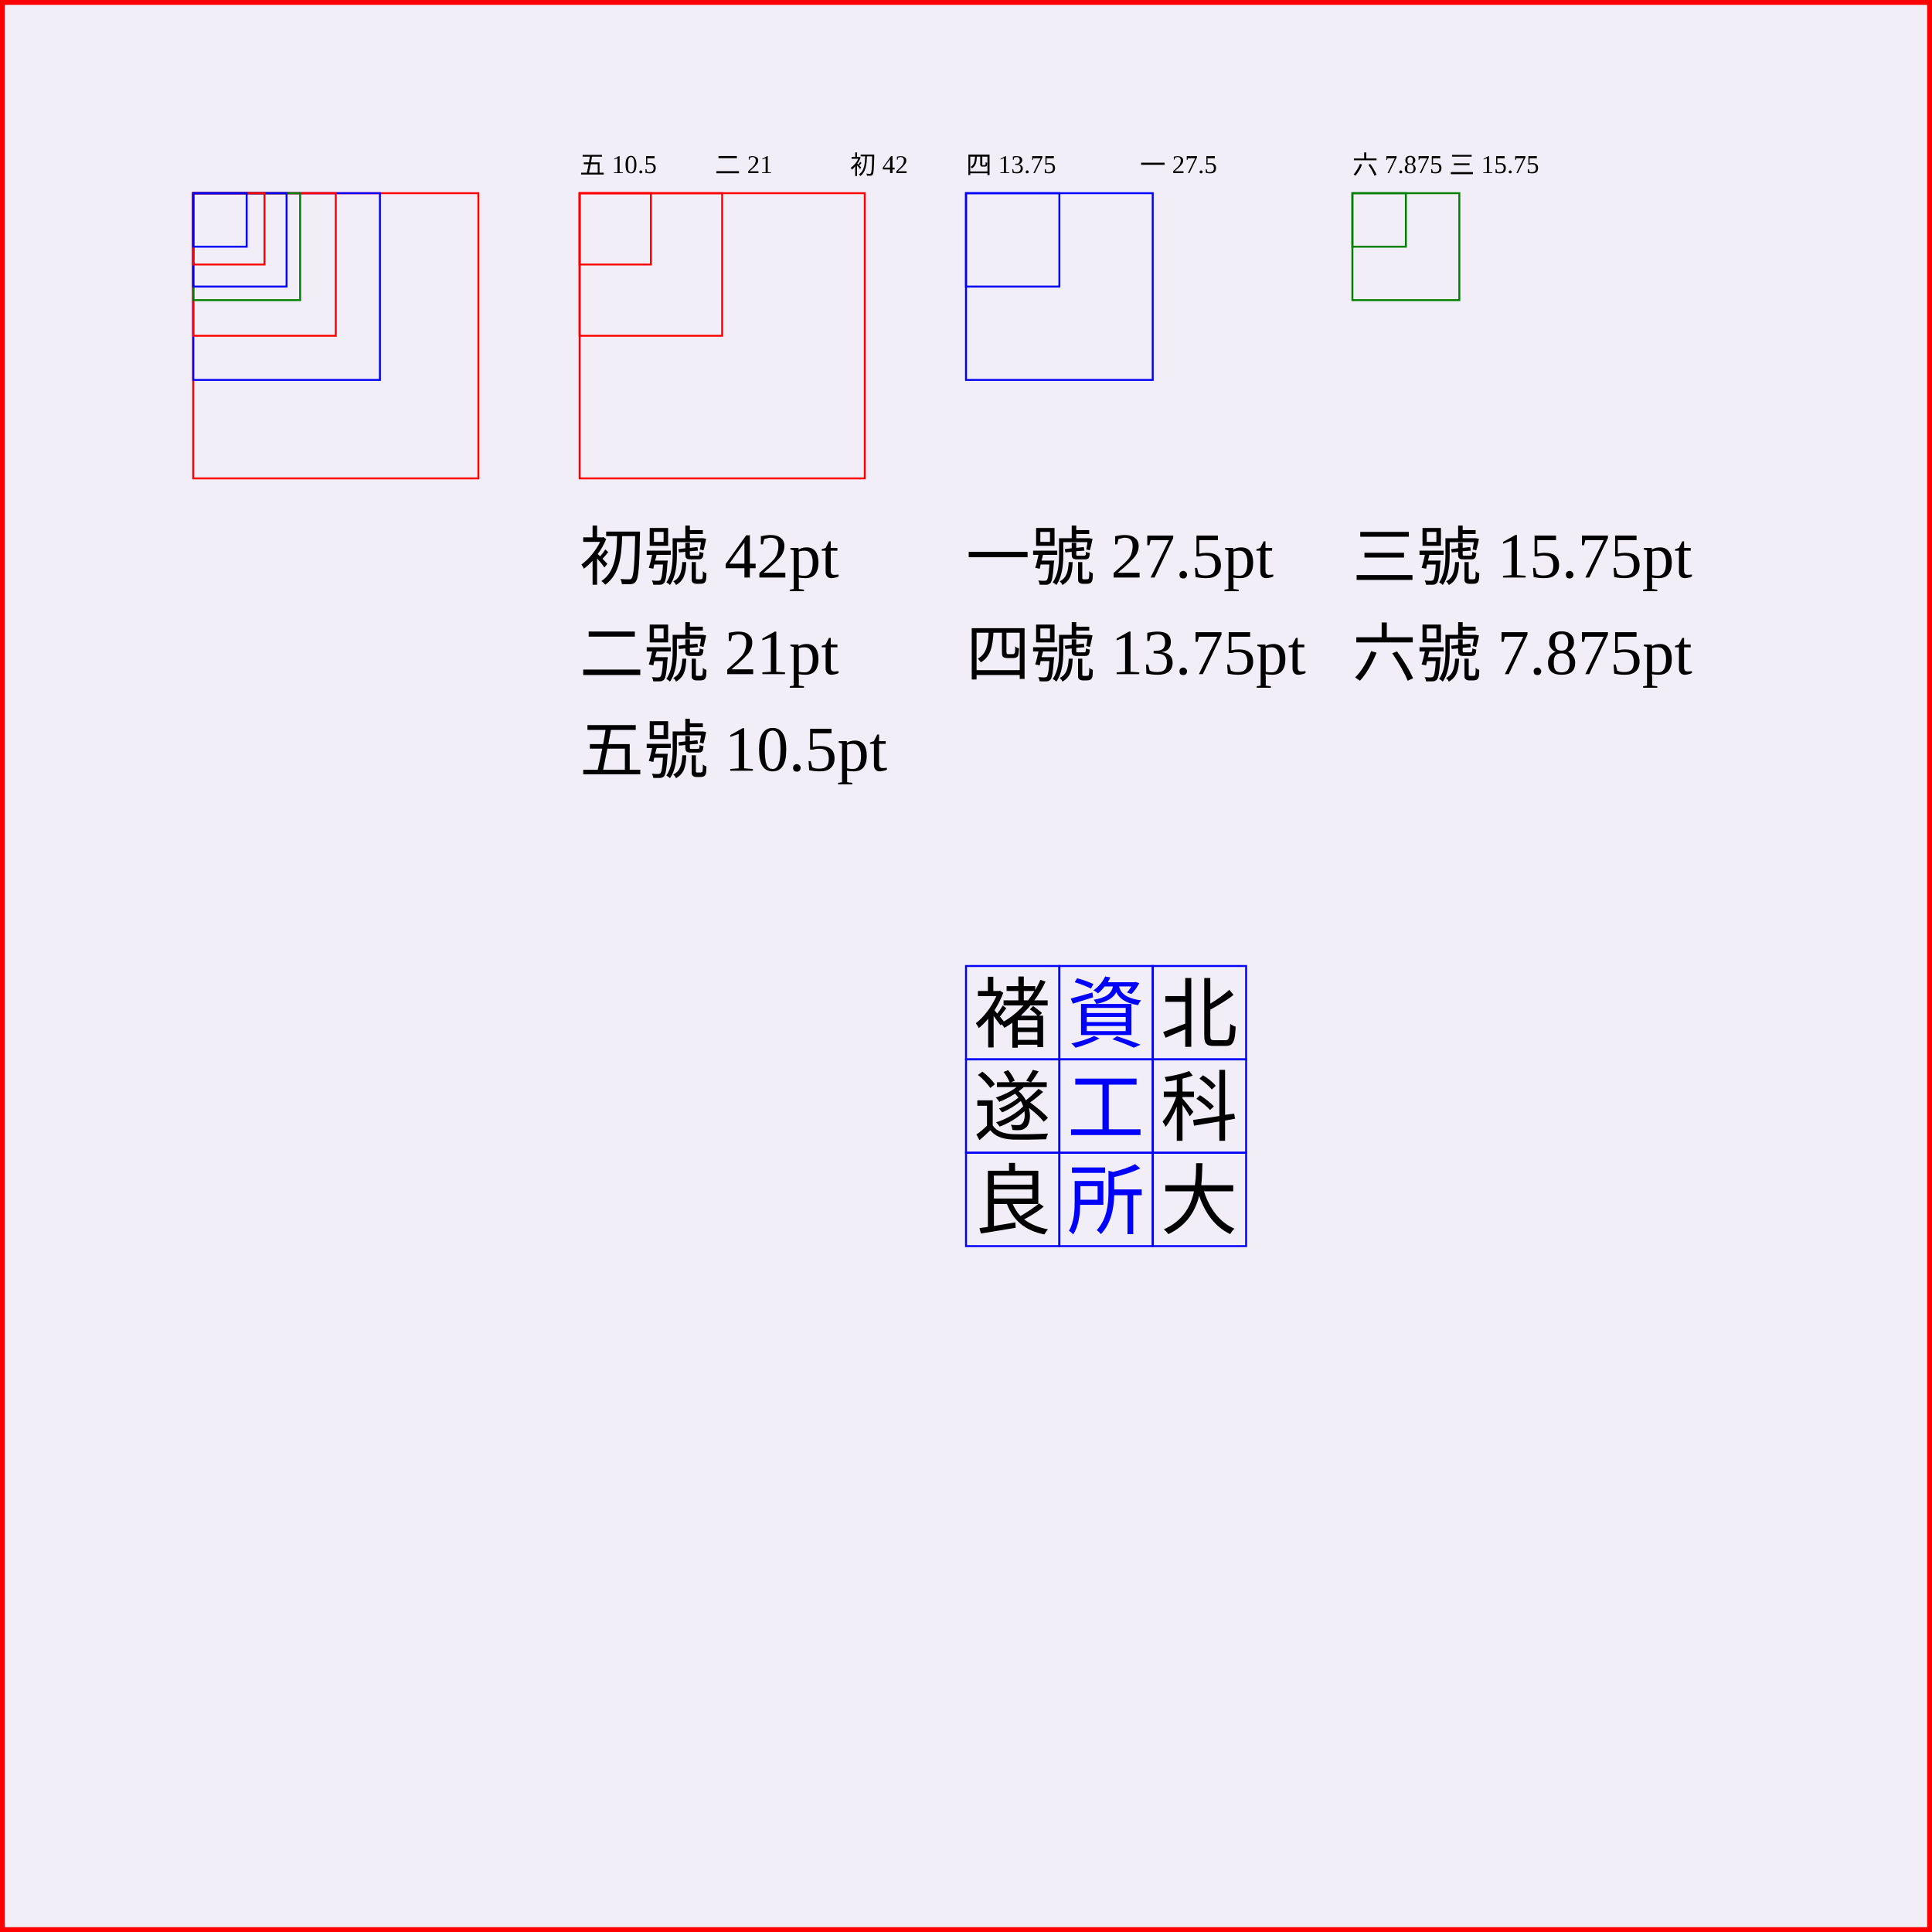
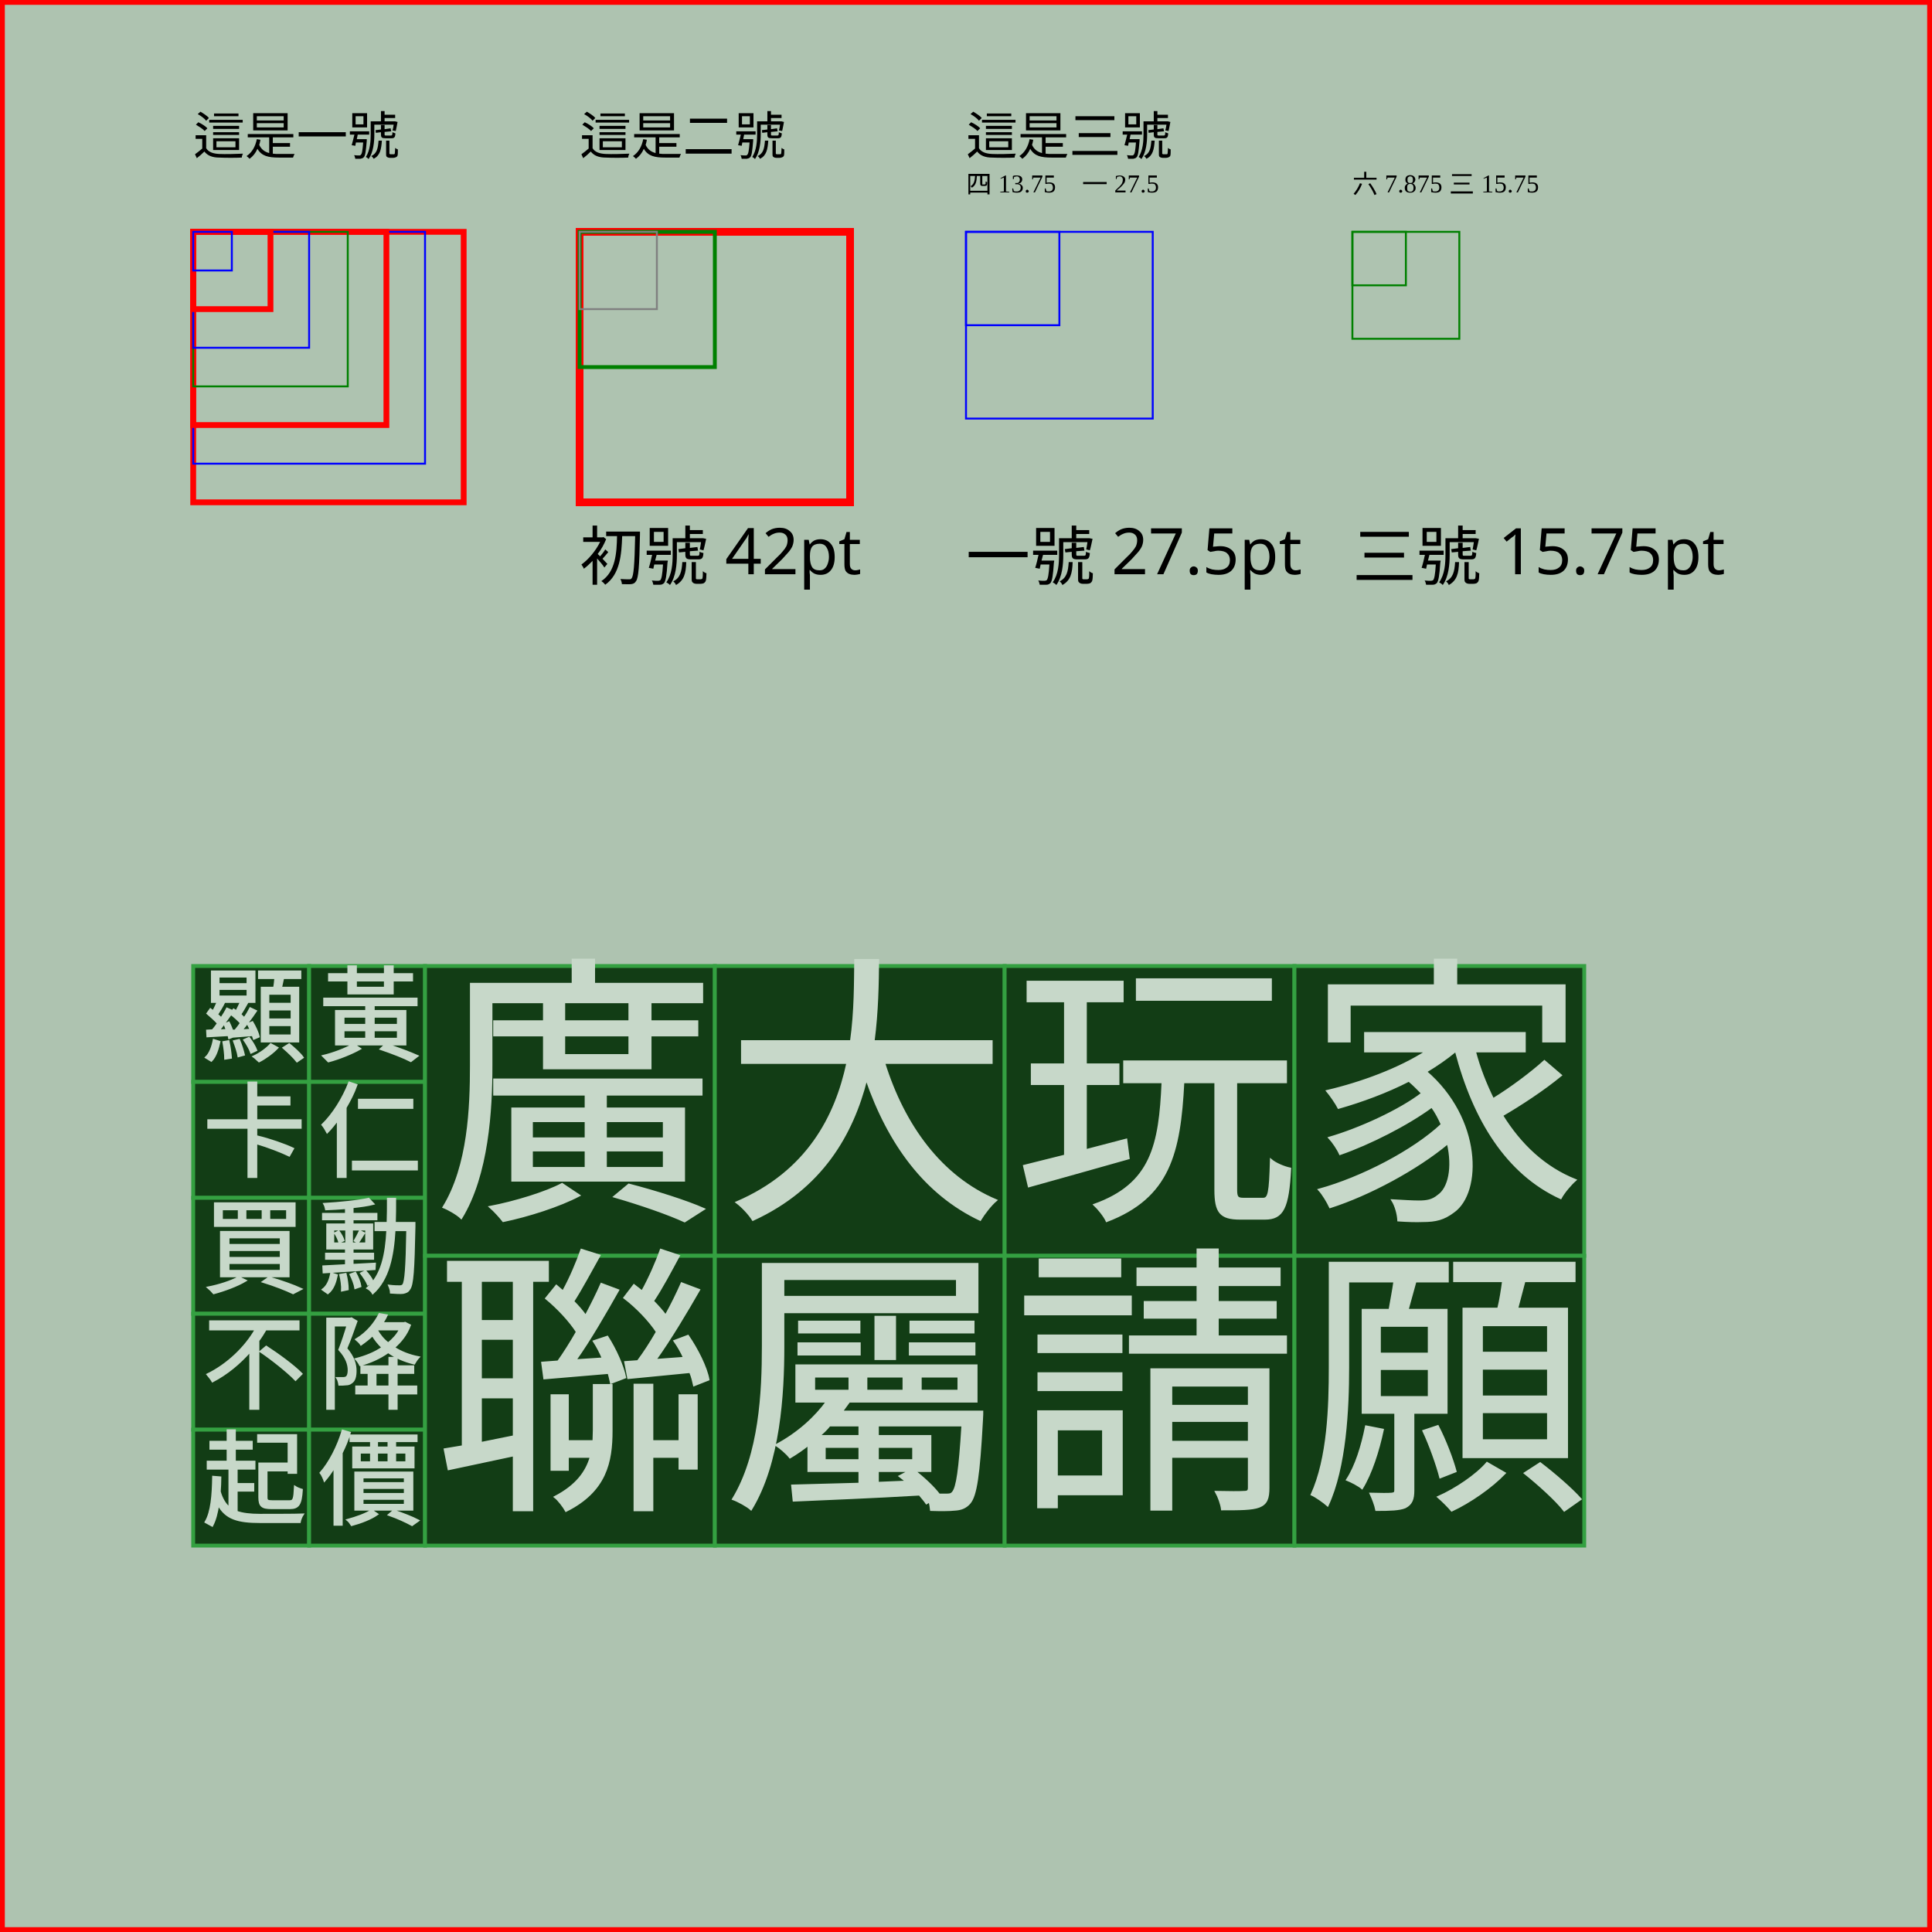
<svg xmlns="http://www.w3.org/2000/svg" version="1.1" width="100mm" height="100mm" viewBox="0 0 100 100">
-   <rect x="0" y="0" width="100" height="100" stroke="red" stroke-width="0.5" fill="#F1EEF7" />
-   <rect x="10" y="10" width="14.761" height="14.761" stroke="red" stroke-width="0.1" fill="none" />
-   <rect x="10" y="10" width="9.665" height="9.665" stroke="blue" stroke-width="0.1" fill="none" />
-   <rect x="10" y="10" width="7.38" height="7.38" stroke="red" stroke-width="0.1" fill="none" />
-   <rect x="10" y="10" width="5.535" height="5.535" stroke="green" stroke-width="0.1" fill="none" />
-   <rect x="10" y="10" width="4.833" height="4.833" stroke="blue" stroke-width="0.1" fill="none" />
-   <rect x="10" y="10" width="3.69" height="3.69" stroke="red" stroke-width="0.1" fill="none" />
-   <rect x="10" y="10" width="2.768" height="2.768" stroke="blue" stroke-width="0.1" fill="none" />
-   <rect x="30" y="10" width="14.761" height="14.761" stroke="red" stroke-width="0.1" fill="none" />
-   <text x="44" y="9" style="font-size:1pt;">初 42</text>
-   <rect x="30" y="10" width="7.38" height="7.38" stroke="red" stroke-width="0.1" fill="none" />
-   <text x="37" y="9" style="font-size:1pt;">二 21</text>
-   <rect x="30" y="10" width="3.69" height="3.69" stroke="red" stroke-width="0.1" fill="none" />
-   <text x="30" y="9" style="font-size:1pt;">五 10.5</text>
-   <rect x="50" y="10" width="9.665" height="9.665" stroke="blue" stroke-width="0.1" fill="none" />
-   <text x="59" y="9" style="font-size:1pt;">一 27.5</text>
-   <rect x="50" y="10" width="4.833" height="4.833" stroke="blue" stroke-width="0.1" fill="none" />
-   <text x="50" y="9" style="font-size:1pt;">四 13.75</text>
-   <rect x="70" y="10" width="5.535" height="5.535" stroke="green" stroke-width="0.1" fill="none" />
-   <text x="75" y="9" style="font-size:1pt;">三 15.75</text>
-   <rect x="70" y="10" width="2.768" height="2.768" stroke="green" stroke-width="0.1" fill="none" />
-   <text x="70" y="9" style="font-size:1pt;">六 7.875</text>
-   <rect x="50" y="50" width="4.833" height="4.833" stroke="blue" stroke-width="0.1" fill="none" />
-   <text x="50.4" y="53.9" style="font-size:3pt;">褚</text>
-   <rect x="50" y="54.833" width="4.833" height="4.833" stroke="blue" stroke-width="0.1" fill="none" />
-   <text x="50.4" y="58.733" style="font-size:3pt;">遂</text>
-   <rect x="50" y="59.666" width="4.833" height="4.833" stroke="blue" stroke-width="0.1" fill="none" />
-   <text x="50.4" y="63.566" style="font-size:3pt;">良</text>
-   <rect x="54.833" y="50" width="4.833" height="4.833" stroke="blue" stroke-width="0.1" fill="none" />
-   <text x="55.233" y="53.9" style="font-size:3pt;;" fill="blue">資</text>
-   <rect x="54.833" y="54.833" width="4.833" height="4.833" stroke="blue" stroke-width="0.1" fill="none" />
-   <text x="55.233" y="58.733" style="font-size:3pt;" fill="blue">工</text>
-   <rect x="54.833" y="59.666" width="4.833" height="4.833" stroke="blue" stroke-width="0.1" fill="none" />
-   <text x="55.233" y="63.566" style="font-size:3pt;" fill="blue">所</text>
-   <rect x="59.666" y="50" width="4.833" height="4.833" stroke="blue" stroke-width="0.1" fill="none" />
-   <text x="60.066" y="53.9" style="font-size:3pt;">北</text>
-   <rect x="59.666" y="54.833" width="4.833" height="4.833" stroke="blue" stroke-width="0.1" fill="none" />
-   <text x="60.066" y="58.733" style="font-size:3pt;">科</text>
-   <rect x="59.666" y="59.666" width="4.833" height="4.833" stroke="blue" stroke-width="0.1" fill="none" />
-   <text x="60.066" y="63.566" style="font-size:3pt;">大</text>
-   <text x="30" y="30" style="font-size:2.5pt;">初號 42pt</text>
-   <text x="30" y="35" style="font-size:2.5pt;">二號 21pt</text>
-   <text x="30" y="40" style="font-size:2.5pt;">五號 10.5pt</text>
-   <text x="50" y="30" style="font-size:2.5pt;">一號 27.5pt</text>
-   <text x="50" y="35" style="font-size:2.5pt;">四號 13.75pt</text>
-   <text x="70" y="30" style="font-size:2.5pt;">三號 15.75pt</text>
-   <text x="70" y="35" style="font-size:2.5pt;">六號 7.875pt</text>
+   <rect x="0" y="0" width="100" height="100" stroke="red" stroke-width="0.5" fill="#AEC3B0" />
+   <rect x="10" y="12" width="14" height="14" stroke="red" stroke-width="0.3" fill="none" />
+   <rect x="10" y="12" width="12" height="12" stroke="blue" stroke-width="0.1" fill="none" />
+   <rect x="10" y="12" width="10" height="10" stroke="red" stroke-width="0.3" fill="none" />
+   <rect x="10" y="12" width="8" height="8" stroke="green" stroke-width="0.1" fill="none" />
+   <rect x="10" y="12" width="6" height="6" stroke="blue" stroke-width="0.1" fill="none" />
+   <rect x="10" y="12" width="4" height="4" stroke="red" stroke-width="0.3" fill="none" />
+   <rect x="10" y="12" width="2" height="2" stroke="blue" stroke-width="0.1" fill="none" />
+   <rect x="30" y="12" width="14" height="14" stroke="red" stroke-width="0.4" fill="none" />
+   <text x="10" y="8" style="font-size:2pt;">這是一號</text>
+   <rect x="30" y="12" width="7" height="7" stroke="green" stroke-width="0.2" fill="none" />
+   <text x="30" y="8" style="font-size:2pt;">這是二號</text>
+   <rect x="30" y="12" width="4" height="4" stroke="gray" stroke-width="0.1" fill="none" />
+   <text x="50" y="8" style="font-size:2pt;">這是三號</text>
+   <rect x="50" y="12" width="9.665" height="9.665" stroke="blue" stroke-width="0.1" fill="none" />
+   <text x="56" y="10" style="font-size:1pt;">一 27.5</text>
+   <rect x="50" y="12" width="4.833" height="4.833" stroke="blue" stroke-width="0.1" fill="none" />
+   <text x="50" y="10" style="font-size:1pt;">四 13.75</text>
+   <rect x="70" y="12" width="5.535" height="5.535" stroke="green" stroke-width="0.1" fill="none" />
+   <text x="75" y="10" style="font-size:1pt;">三 15.75</text>
+   <rect x="70" y="12" width="2.768" height="2.768" stroke="green" stroke-width="0.1" fill="none" />
+   <text x="70" y="10" style="font-size:1pt;">六 7.875</text>
+   <rect x="10" y="50" width="6" height="6" stroke="#34A041" stroke-width="0.2" fill="#123D15" />
+   <text x="10.5" y="54.5" style="font-size:4pt; font-family: DFKai-sb;" stroke-width="0.1" stroke="#C7D8C9" fill="#C7D8C9">
+   顯</text>
+   <rect x="10" y="56" width="6" height="6" stroke="#34A041" stroke-width="0.2" fill="#123D15" />
+   <text x="10.5" y="60.5" style="font-size:4pt; font-family: DFKai-sb;" stroke-width="0.1" stroke="#C7D8C9" fill="#C7D8C9">
+   卡</text>
+   <rect x="10" y="62" width="6" height="6" stroke="#34A041" stroke-width="0.2" fill="#123D15" />
+   <text x="10.5" y="66.5" style="font-size:4pt; font-family: DFKai-sb;" stroke-width="0.1" stroke="#C7D8C9" fill="#C7D8C9">
+   買</text>
+   <rect x="10" y="68" width="6" height="6" stroke="#34A041" stroke-width="0.2" fill="#123D15" />
+   <text x="10.5" y="72.5" style="font-size:4pt; font-family: DFKai-sb;" stroke-width="0.1" stroke="#C7D8C9" fill="#C7D8C9">
+   不</text>
+   <rect x="10" y="74" width="6" height="6" stroke="#34A041" stroke-width="0.2" fill="#123D15" />
+   <text x="10.5" y="78.5" style="font-size:4pt; font-family: DFKai-sb;" stroke-width="0.1" stroke="#C7D8C9" fill="#C7D8C9">
+   起</text>
+   <rect x="16" y="50" width="6" height="6" stroke="#34A041" stroke-width="0.2" fill="#123D15" />
+   <text x="16.5" y="54.5" style="font-size:4pt; font-family: DFKai-sb;" stroke-width="0.1" stroke="#C7D8C9" fill="#C7D8C9">
+   黃</text>
+   <rect x="16" y="56" width="6" height="6" stroke="#34A041" stroke-width="0.2" fill="#123D15" />
+   <text x="16.5" y="60.5" style="font-size:4pt; font-family: DFKai-sb;" stroke-width="0.1" stroke="#C7D8C9" fill="#C7D8C9">
+   仁</text>
+   <rect x="16" y="62" width="6" height="6" stroke="#34A041" stroke-width="0.2" fill="#123D15" />
+   <text x="16.5" y="66.5" style="font-size:4pt; font-family: DFKai-sb;" stroke-width="0.1" stroke="#C7D8C9" fill="#C7D8C9">
+   勳</text>
+   <rect x="16" y="68" width="6" height="6" stroke="#34A041" stroke-width="0.2" fill="#123D15" />
+   <text x="16.5" y="72.5" style="font-size:4pt; font-family: DFKai-sb;" stroke-width="0.1" stroke="#C7D8C9" fill="#C7D8C9">
+   降</text>
+   <rect x="16" y="74" width="6" height="6" stroke="#34A041" stroke-width="0.2" fill="#123D15" />
+   <text x="16.5" y="78.5" style="font-size:4pt; font-family: DFKai-sb;" stroke-width="0.1" stroke="#C7D8C9" fill="#C7D8C9">
+   價</text>
+   <rect x="22" y="50" width="15" height="15" stroke="#34A041" stroke-width="0.2" fill="#123D15" />
+   <text x="22.5" y="62" style="font-size:11pt; font-family: DFKai-sb;" stroke-width="0.1" stroke="#C7D8C9" fill="#C7D8C9">
+   廣</text>
+   <rect x="37" y="50" width="15" height="15" stroke="#34A041" stroke-width="0.2" fill="#123D15" />
+   <text x="37.5" y="62" style="font-size:11pt; font-family: DFKai-sb;" stroke-width="0.1" stroke="#C7D8C9" fill="#C7D8C9">
+   大</text>
+   <rect x="52" y="50" width="15" height="15" stroke="#34A041" stroke-width="0.2" fill="#123D15" />
+   <text x="52.5" y="62" style="font-size:11pt; font-family: DFKai-sb;" stroke-width="0.1" stroke="#C7D8C9" fill="#C7D8C9">
+   玩</text>
+   <rect x="67" y="50" width="15" height="15" stroke="#34A041" stroke-width="0.2" fill="#123D15" />
+   <text x="67.5" y="62" style="font-size:11pt; font-family: DFKai-sb;" stroke-width="0.1" stroke="#C7D8C9" fill="#C7D8C9">
+   家</text>
+   <rect x="22" y="65" width="15" height="15" stroke="#34A041" stroke-width="0.2" fill="#123D15" />
+   <text x="22.5" y="77" style="font-size:11pt; font-family: DFKai-sb;" stroke-width="0.1" stroke="#C7D8C9" fill="#C7D8C9">
+   聯</text>
+   <rect x="37" y="65" width="15" height="15" stroke="#34A041" stroke-width="0.2" fill="#123D15" />
+   <text x="37.5" y="77" style="font-size:11pt; font-family: DFKai-sb;" stroke-width="0.1" stroke="#C7D8C9" fill="#C7D8C9">
+   屬</text>
+   <rect x="52" y="65" width="15" height="15" stroke="#34A041" stroke-width="0.2" fill="#123D15" />
+   <text x="52.5" y="77" style="font-size:11pt; font-family: DFKai-sb;" stroke-width="0.1" stroke="#C7D8C9" fill="#C7D8C9">
+   請</text>
+   <rect x="67" y="65" width="15" height="15" stroke="#34A041" stroke-width="0.2" fill="#123D15" />
+   <text x="67.5" y="77" style="font-size:11pt; font-family: DFKai-sb;" stroke-width="0.1" stroke="#C7D8C9" fill="#C7D8C9">
+   願</text>
+   <text x="30" y="30" style="font-size:2.5pt; font-family: DFKai-sb;">初號 42pt</text>
+   <text x="50" y="30" style="font-size:2.5pt; font-family: DFKai-sb;">一號 27.5pt</text>
+   <text x="70" y="30" style="font-size:2.5pt; font-family: DFKai-sb;">三號 15.75pt</text>
</svg>
